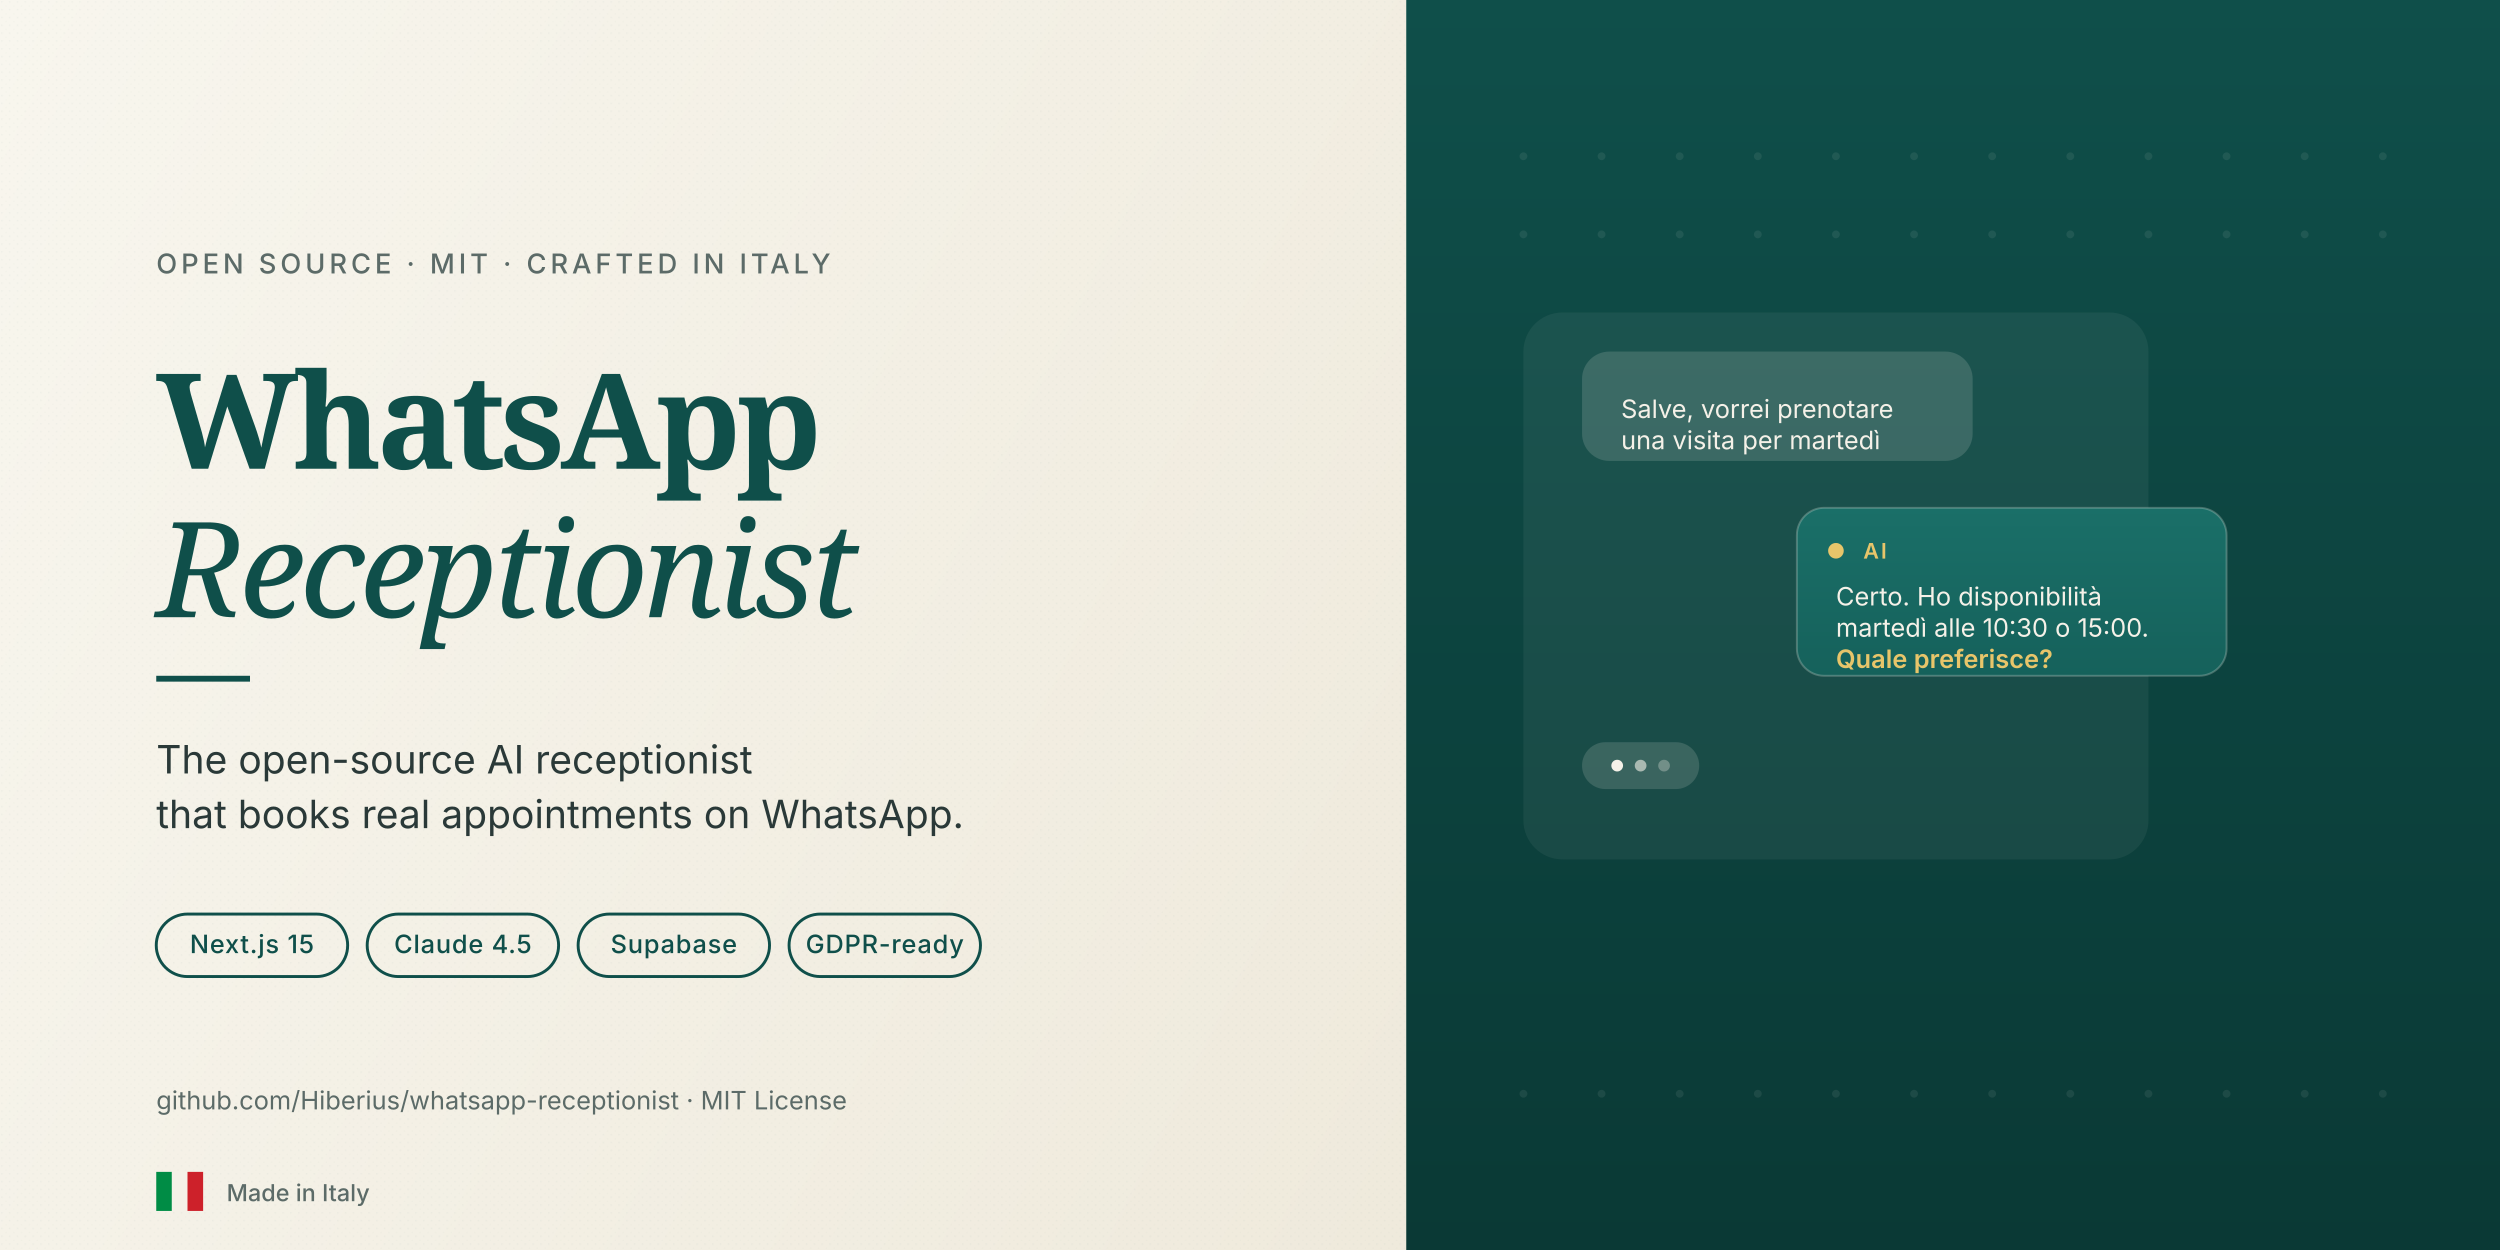
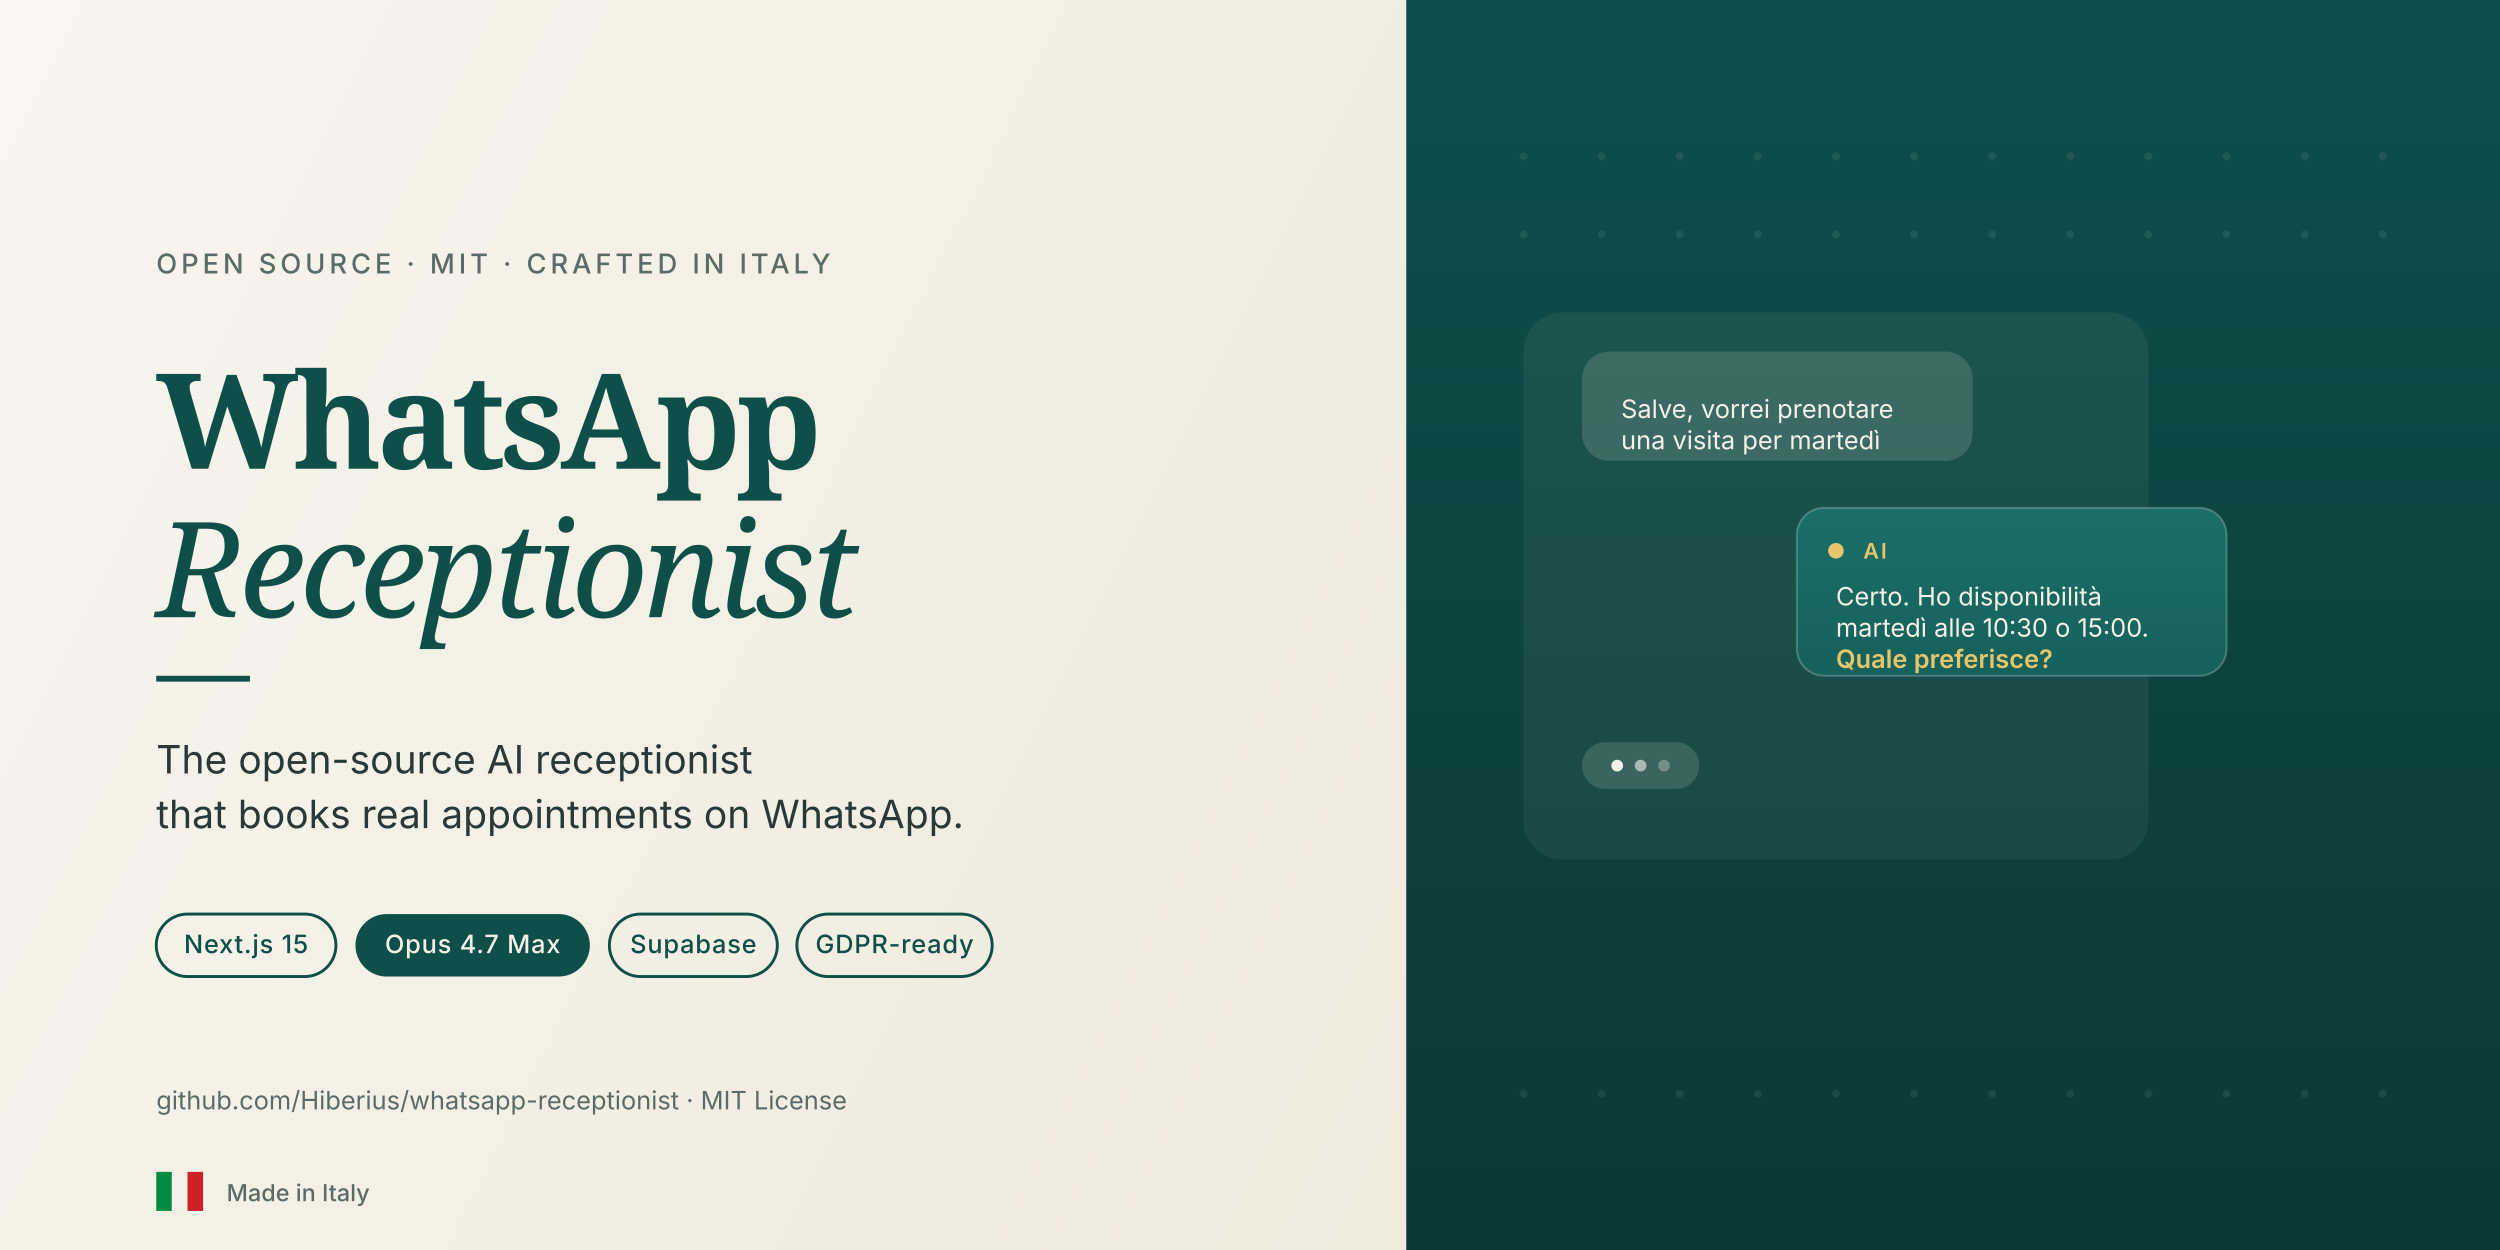
<svg xmlns="http://www.w3.org/2000/svg" viewBox="0 0 1280 640" width="1280" height="640" role="img" aria-label="WhatsApp Receptionist — open-source AI receptionist that books real appointments on WhatsApp">
  <defs>
    <linearGradient id="bg-gradient" x1="0" y1="0" x2="1280" y2="640" gradientUnits="userSpaceOnUse">
      <stop offset="0" stop-color="#F8F6EE" />
      <stop offset="1" stop-color="#EAE3D2" />
    </linearGradient>
    <linearGradient id="accent-gradient" x1="0" y1="0" x2="0" y2="640" gradientUnits="userSpaceOnUse">
      <stop offset="0" stop-color="#0F4F4A" />
      <stop offset="1" stop-color="#0A3935" />
    </linearGradient>
    <linearGradient id="bubble-gradient" x1="0" y1="0" x2="0" y2="200" gradientUnits="userSpaceOnUse">
      <stop offset="0" stop-color="#1A6F68" />
      <stop offset="1" stop-color="#0F4F4A" />
    </linearGradient>
    <pattern id="grain" patternUnits="userSpaceOnUse" width="4" height="4">
      <circle cx="1" cy="1" r="0.4" fill="#0F4F4A" opacity="0.05" />
      <circle cx="3" cy="3" r="0.3" fill="#0F4F4A" opacity="0.04" />
    </pattern>
  </defs>
  <rect width="1280" height="640" fill="url(#bg-gradient)" />
  <rect width="1280" height="640" fill="url(#grain)" />
  <rect x="720" y="0" width="560" height="640" fill="url(#accent-gradient)" />
  <g fill="#F5F1E8" opacity="0.08">
    <circle cx="780" cy="80" r="2" />
    <circle cx="820" cy="80" r="2" />
    <circle cx="860" cy="80" r="2" />
    <circle cx="900" cy="80" r="2" />
    <circle cx="940" cy="80" r="2" />
    <circle cx="980" cy="80" r="2" />
    <circle cx="1020" cy="80" r="2" />
    <circle cx="1060" cy="80" r="2" />
    <circle cx="1100" cy="80" r="2" />
    <circle cx="1140" cy="80" r="2" />
    <circle cx="1180" cy="80" r="2" />
    <circle cx="1220" cy="80" r="2" />
    <circle cx="780" cy="120" r="2" />
    <circle cx="820" cy="120" r="2" />
    <circle cx="860" cy="120" r="2" />
    <circle cx="900" cy="120" r="2" />
    <circle cx="940" cy="120" r="2" />
    <circle cx="980" cy="120" r="2" />
    <circle cx="1020" cy="120" r="2" />
    <circle cx="1060" cy="120" r="2" />
    <circle cx="1100" cy="120" r="2" />
    <circle cx="1140" cy="120" r="2" />
    <circle cx="1180" cy="120" r="2" />
    <circle cx="1220" cy="120" r="2" />
    <circle cx="780" cy="560" r="2" />
    <circle cx="820" cy="560" r="2" />
    <circle cx="860" cy="560" r="2" />
    <circle cx="900" cy="560" r="2" />
    <circle cx="940" cy="560" r="2" />
    <circle cx="980" cy="560" r="2" />
    <circle cx="1020" cy="560" r="2" />
    <circle cx="1060" cy="560" r="2" />
    <circle cx="1100" cy="560" r="2" />
    <circle cx="1140" cy="560" r="2" />
    <circle cx="1180" cy="560" r="2" />
    <circle cx="1220" cy="560" r="2" />
  </g>
  <g font-family="Fraunces, Georgia, serif" fill="#0F4F4A">
    <g font-family="Inter, system-ui, sans-serif" font-size="14" letter-spacing="2" font-weight="500" fill="#5C6B68">
      <text x="80" y="140">OPEN SOURCE · MIT · CRAFTED IN ITALY</text>
    </g>
    <text x="80" y="240" font-size="68" font-weight="600" letter-spacing="-2.5">WhatsApp</text>
    <text x="80" y="316" font-size="68" font-weight="400" font-style="italic" letter-spacing="-2.5">Receptionist</text>
    <rect x="80" y="346" width="48" height="3" fill="#0F4F4A" />
    <g font-family="Inter, system-ui, sans-serif" font-size="20" font-weight="400" fill="#2A3938">
      <text x="80" y="396">The open-source AI receptionist</text>
      <text x="80" y="424">that books real appointments on WhatsApp.</text>
    </g>
    <g font-family="Inter, system-ui, sans-serif" font-size="13" font-weight="500" letter-spacing="0.4">
      <g>
-         <rect x="80" y="468" width="98" height="32" rx="16" fill="none" stroke="#0F4F4A" stroke-width="1.5" />
-         <text x="129" y="488" text-anchor="middle" fill="#0F4F4A">Next.js 15</text>
+         <rect x="80" y="468" width="92" height="32" rx="16" fill="none" stroke="#0F4F4A" stroke-width="1.5" />
+         <text x="126" y="488" text-anchor="middle" fill="#0F4F4A">Next.js 15</text>
      </g>
      <g>
-         <rect x="188" y="468" width="98" height="32" rx="16" fill="none" stroke="#0F4F4A" stroke-width="1.5" />
-         <text x="237" y="488" text-anchor="middle" fill="#0F4F4A">Claude 4.5</text>
+         <rect x="182" y="468" width="120" height="32" rx="16" fill="#0F4F4A" />
+         <text x="242" y="488" text-anchor="middle" fill="#F5F1E8">Opus 4.7 Max</text>
      </g>
      <g>
-         <rect x="296" y="468" width="98" height="32" rx="16" fill="none" stroke="#0F4F4A" stroke-width="1.5" />
-         <text x="345" y="488" text-anchor="middle" fill="#0F4F4A">Supabase</text>
+         <rect x="312" y="468" width="86" height="32" rx="16" fill="none" stroke="#0F4F4A" stroke-width="1.5" />
+         <text x="355" y="488" text-anchor="middle" fill="#0F4F4A">Supabase</text>
      </g>
      <g>
-         <rect x="404" y="468" width="98" height="32" rx="16" fill="none" stroke="#0F4F4A" stroke-width="1.5" />
-         <text x="453" y="488" text-anchor="middle" fill="#0F4F4A">GDPR-ready</text>
+         <rect x="408" y="468" width="100" height="32" rx="16" fill="none" stroke="#0F4F4A" stroke-width="1.5" />
+         <text x="458" y="488" text-anchor="middle" fill="#0F4F4A">GDPR-ready</text>
      </g>
    </g>
    <g font-family="Inter, system-ui, sans-serif" font-size="13" fill="#5C6B68">
      <text x="80" y="568">github.com/Hiberius/whatsapp-receptionist · MIT License</text>
    </g>
  </g>
  <g transform="translate(900 180)">
    <rect x="-120" y="-20" width="320" height="280" rx="20" fill="#F5F1E8" opacity="0.06" />
    <g transform="translate(-90 0)">
      <rect width="200" height="56" rx="14" fill="#F5F1E8" opacity="0.15" />
      <text x="20" y="34" font-family="Inter, system-ui, sans-serif" font-size="13" fill="#F5F1E8">Salve, vorrei prenotare</text>
      <text x="20" y="50" font-family="Inter, system-ui, sans-serif" font-size="13" fill="#F5F1E8">una visita per martedì</text>
    </g>
    <g transform="translate(20 80)">
      <rect width="220" height="86" rx="14" fill="url(#bubble-gradient)" stroke="#F5F1E8" stroke-width="1" stroke-opacity="0.25" />
      <circle cx="20" cy="22" r="4" fill="#E8C56A" />
      <text x="34" y="26" font-family="Inter, system-ui, sans-serif" font-size="11" font-weight="600" letter-spacing="1" fill="#E8C56A">AI</text>
      <text x="20" y="50" font-family="Inter, system-ui, sans-serif" font-size="13" fill="#F5F1E8">Certo. Ho disponibilità</text>
      <text x="20" y="66" font-family="Inter, system-ui, sans-serif" font-size="13" fill="#F5F1E8">martedì alle 10:30 o 15:00.</text>
      <text x="20" y="82" font-family="Inter, system-ui, sans-serif" font-size="13" font-weight="600" fill="#E8C56A">Quale preferisce?</text>
    </g>
    <g transform="translate(-90 200)">
      <rect width="60" height="24" rx="12" fill="#F5F1E8" opacity="0.15" />
      <circle cx="18" cy="12" r="3" fill="#F5F1E8" />
      <circle cx="30" cy="12" r="3" fill="#F5F1E8" opacity="0.6" />
      <circle cx="42" cy="12" r="3" fill="#F5F1E8" opacity="0.3" />
    </g>
  </g>
  <g transform="translate(80 600)">
    <rect x="0" y="0" width="8" height="20" fill="#008C45" />
    <rect x="8" y="0" width="8" height="20" fill="#F5F1E8" />
    <rect x="16" y="0" width="8" height="20" fill="#CD212A" />
    <text x="36" y="15" font-family="Inter, system-ui, sans-serif" font-size="12" font-weight="500" fill="#5C6B68">Made in Italy</text>
  </g>
</svg>
